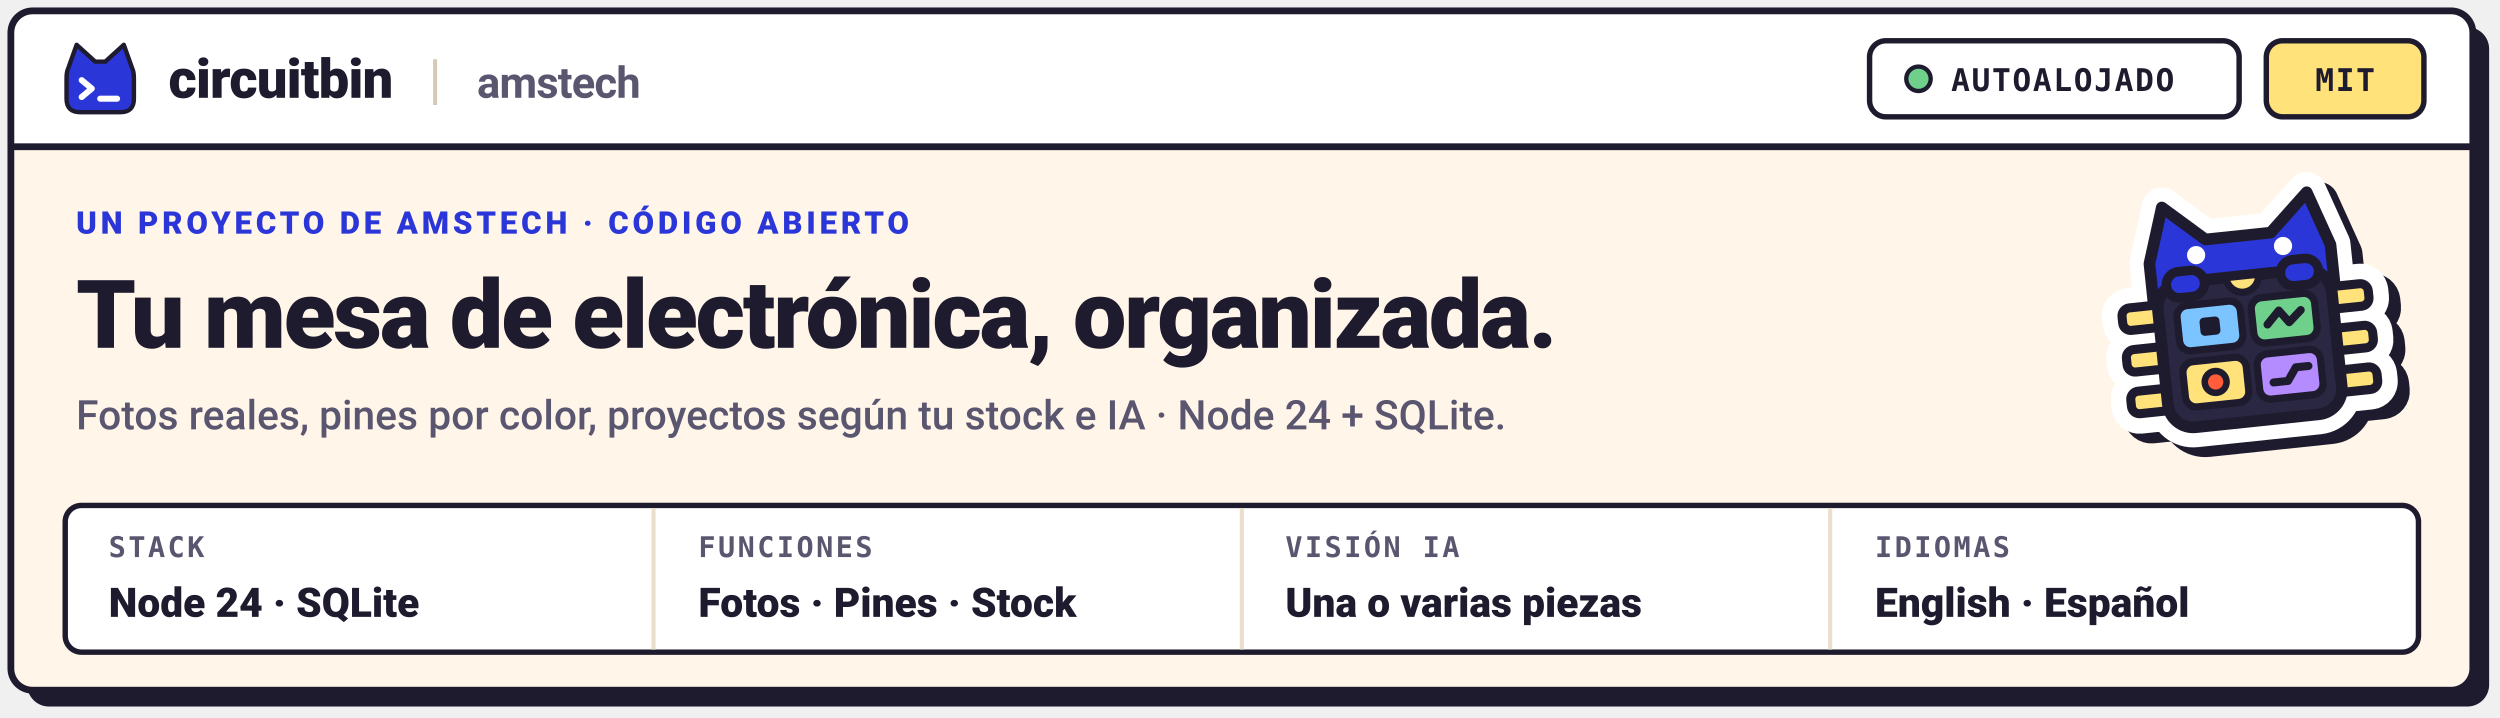
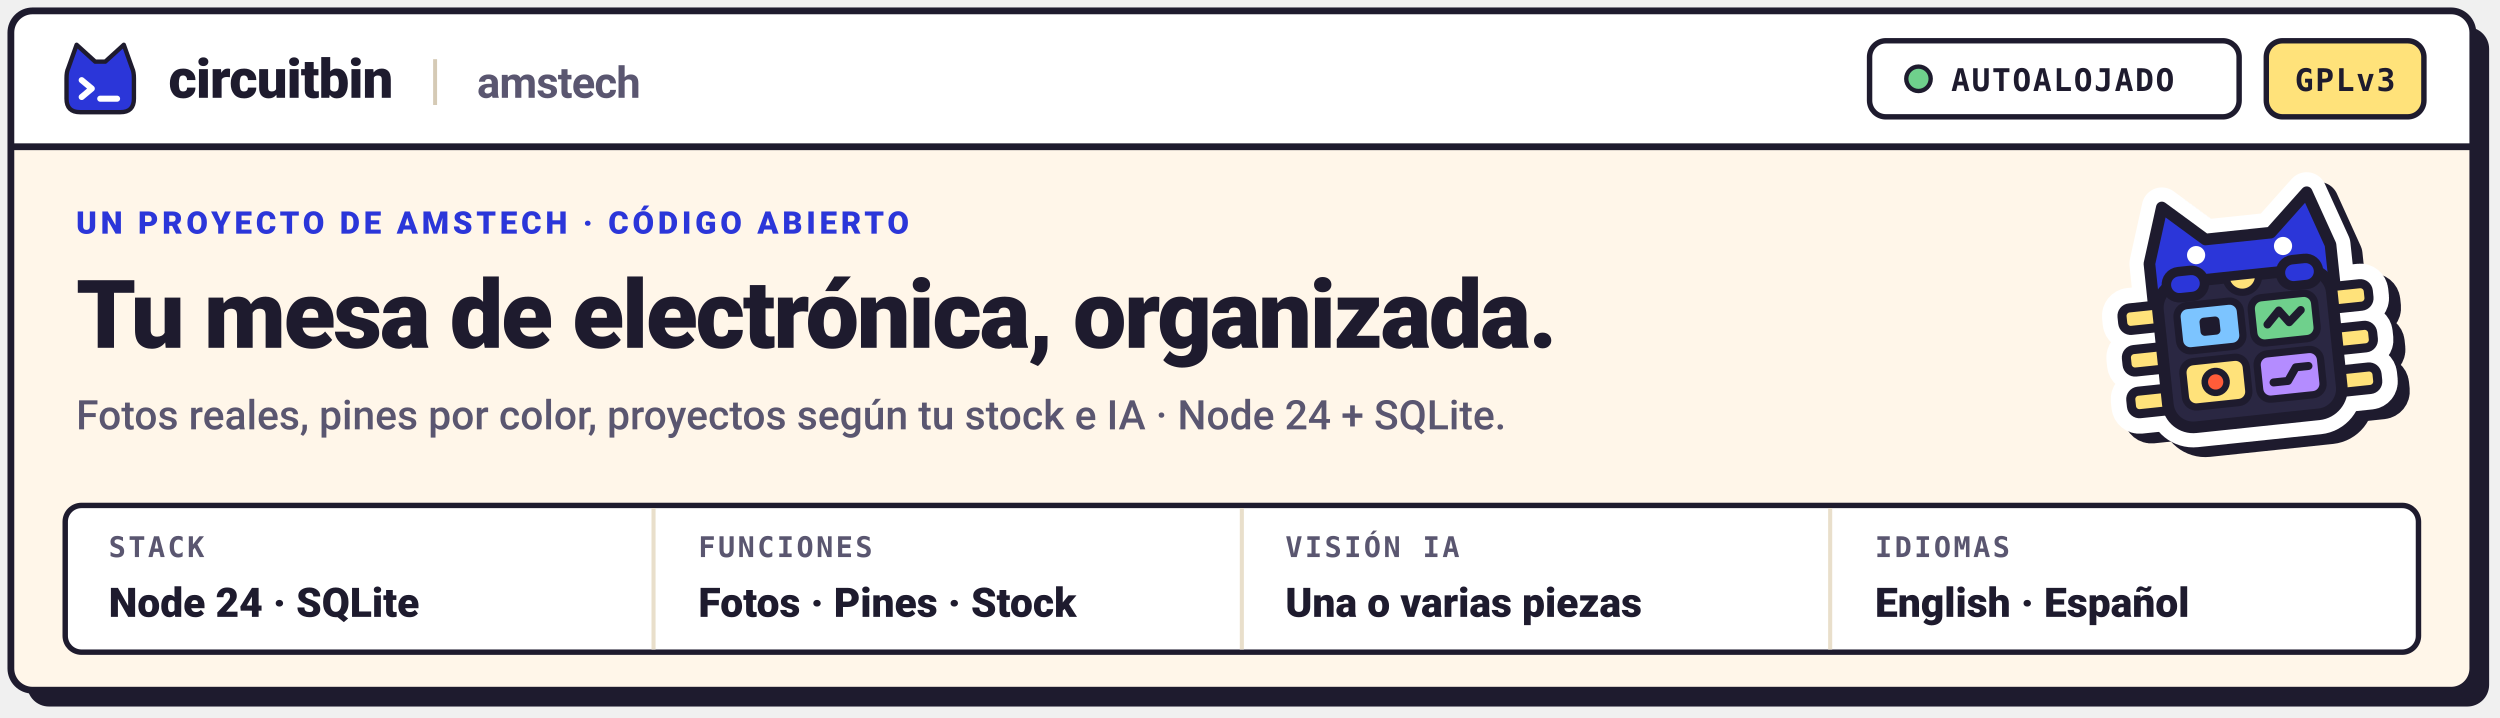
<svg xmlns="http://www.w3.org/2000/svg" viewBox="0 0 920 264" width="920" height="264" role="img" aria-label="CircuitBin — Un proyecto de AMSTech. Almacén digital de electrónica con fotos reales, pines por color, proyectos según tu stock e IA.">
  <rect x="10" y="10" width="906" height="250" rx="8" fill="#1E1B2E" />
  <rect x="4" y="4" width="906" height="250" rx="8" fill="#FFF6E9" />
  <path d="M12 4H902A8 8 0 0 1 910 12V54H4V12A8 8 0 0 1 12 4Z" fill="#FFFFFF" />
  <line x1="4" y1="54" x2="910" y2="54" stroke="#1E1B2E" stroke-width="2.5" />
  <rect x="4" y="4" width="906" height="250" rx="8" fill="none" stroke="#1E1B2E" stroke-width="2.5" />
  <g transform="translate(22 14) scale(0.62)">
    <path d="M10 4L21 14h6L38 4l5 14q1 2 1 6v12q0 8-8 8H12q-8 0-8-8V24q0-4 1-6z" fill="#2B36D9" stroke="#1E1B2E" stroke-width="2.6" stroke-linejoin="round" />
    <path d="M13 25l6 5-6 5M24 36h10" fill="none" stroke="#FFFFFF" stroke-width="3.6" stroke-linecap="round" stroke-linejoin="round" />
  </g>
  <text x="62" y="36" font-family="system-ui, -apple-system, 'Segoe UI', Roboto, sans-serif" font-size="20" letter-spacing="-0.3">
    <tspan font-weight="800" fill="#1E1B2E">circuitbin</tspan>
    <tspan dx="8" font-weight="400" fill="#D5CAB5">|</tspan>
    <tspan dx="8" font-weight="700" font-size="16" fill="#5A5670">amstech</tspan>
  </text>
  <rect x="688" y="15" width="136" height="28" rx="6" fill="#FFFFFF" stroke="#1E1B2E" stroke-width="2" />
  <circle cx="706" cy="29" r="4.5" fill="#6FD08C" stroke="#1E1B2E" stroke-width="1.6" />
  <text x="718" y="33.5" font-family="ui-monospace, 'Cascadia Code', Consolas, Menlo, monospace" font-size="11.5" font-weight="700" letter-spacing="0.6" fill="#1E1B2E">AUTOALOJADO</text>
  <rect x="834" y="15" width="58" height="28" rx="6" fill="#FFE27A" stroke="#1E1B2E" stroke-width="2" />
-   <text x="863" y="33.5" text-anchor="middle" font-family="ui-monospace, 'Cascadia Code', Consolas, Menlo, monospace" font-size="11.5" font-weight="700" letter-spacing="0.6" fill="#1E1B2E">MIT</text>
+   <text x="863" y="33.5" text-anchor="middle" font-family="ui-monospace, 'Cascadia Code', Consolas, Menlo, monospace" font-size="11.5" font-weight="700" letter-spacing="0.6" fill="#1E1B2E">GPLv3</text>
  <text x="28" y="86" font-family="system-ui, -apple-system, 'Segoe UI', Roboto, sans-serif" font-size="11.5" font-weight="800" letter-spacing="1.4" fill="#2B36D9">UN PROYECTO DE AMSTECH · CÓDIGO ABIERTO</text>
  <text x="28" y="128" font-family="system-ui, -apple-system, 'Segoe UI', Roboto, sans-serif" font-size="35" font-weight="800" letter-spacing="-0.8" fill="#1E1B2E">Tu mesa de electrónica, organizada.</text>
  <text x="28" y="158" font-family="system-ui, -apple-system, 'Segoe UI', Roboto, sans-serif" font-size="15" font-weight="500" fill="#5A5670">Fotos reales, pines por color, proyectos según tu stock e IA · Node 24 + SQLite.</text>
  <g transform="translate(778 68) rotate(-6 48 44) scale(1.34)">
    <g transform="translate(3 3)" fill="#1E1B2E" stroke="#1E1B2E" stroke-width="11" stroke-linejoin="round">
      <path d="M16 4l11 10h18L56 4l5 15v15H11V19z" />
      <rect x="2" y="30.5" width="12" height="6.2" rx="2.2" />
      <rect x="2" y="42" width="12" height="6.2" rx="2.2" />
      <rect x="2" y="53.5" width="12" height="6.2" rx="2.2" />
      <rect x="58" y="30.5" width="12" height="6.2" rx="2.2" />
      <rect x="58" y="42" width="12" height="6.2" rx="2.2" />
      <rect x="58" y="53.5" width="12" height="6.2" rx="2.2" />
      <rect x="12" y="25" width="48" height="40" rx="7" />
      <rect x="15" y="22" width="10.5" height="7.2" rx="3.6" />
      <rect x="46.5" y="22" width="10.5" height="7.2" rx="3.6" />
    </g>
    <g fill="#FFFFFF" stroke="#FFFFFF" stroke-width="11" stroke-linejoin="round">
      <path d="M16 4l11 10h18L56 4l5 15v15H11V19z" />
      <rect x="2" y="30.5" width="12" height="6.2" rx="2.2" />
      <rect x="2" y="42" width="12" height="6.2" rx="2.2" />
      <rect x="2" y="53.5" width="12" height="6.2" rx="2.2" />
      <rect x="58" y="30.5" width="12" height="6.2" rx="2.2" />
      <rect x="58" y="42" width="12" height="6.2" rx="2.2" />
      <rect x="58" y="53.5" width="12" height="6.2" rx="2.2" />
      <rect x="12" y="25" width="48" height="40" rx="7" />
      <rect x="15" y="22" width="10.5" height="7.2" rx="3.6" />
      <rect x="46.5" y="22" width="10.5" height="7.2" rx="3.6" />
    </g>
    <path d="M16 4l11 10h18L56 4l5 15v13H11V19z" fill="#2B36D9" stroke="#1E1B2E" stroke-width="3.2" stroke-linejoin="round" />
    <circle cx="24" cy="18" r="2.5" fill="#FFFFFF" />
    <circle cx="48" cy="18" r="2.5" fill="#FFFFFF" />
    <g fill="#FFE27A" stroke="#1E1B2E" stroke-width="2.5" stroke-linejoin="round">
      <rect x="2" y="30.5" width="12" height="6.2" rx="2.2" />
      <rect x="2" y="42" width="12" height="6.2" rx="2.2" />
      <rect x="2" y="53.5" width="12" height="6.2" rx="2.2" />
      <rect x="58" y="30.5" width="12" height="6.2" rx="2.2" />
      <rect x="58" y="42" width="12" height="6.2" rx="2.2" />
      <rect x="58" y="53.5" width="12" height="6.2" rx="2.2" />
    </g>
    <rect x="12" y="25" width="48" height="40" rx="7" fill="#2A2742" stroke="#1E1B2E" stroke-width="3.2" />
    <rect x="17" y="31.5" width="17.5" height="12.5" rx="3" fill="#7CC4FF" stroke="#1E1B2E" stroke-width="2" />
    <rect x="37.5" y="31.5" width="17.5" height="12.5" rx="3" fill="#6FD08C" stroke="#1E1B2E" stroke-width="2" />
    <rect x="17" y="47" width="17.5" height="12.5" rx="3" fill="#FFE27A" stroke="#1E1B2E" stroke-width="2" />
    <rect x="37.5" y="47" width="17.5" height="12.5" rx="3" fill="#B48CFF" stroke="#1E1B2E" stroke-width="2" />
    <rect x="23" y="35.3" width="5.5" height="5" rx="1.2" fill="#1E1B2E" />
    <path d="M41.5 39 L45 35.5 L47.5 39 L51 36" fill="none" stroke="#1E1B2E" stroke-width="2.2" stroke-linecap="round" stroke-linejoin="round" />
    <circle cx="25.7" cy="53.2" r="3" fill="#FF5C39" stroke="#1E1B2E" stroke-width="1.8" />
    <path d="M41.5 55 H45.5 L48 51.5 H51.5" fill="none" stroke="#1E1B2E" stroke-width="2.2" stroke-linecap="round" stroke-linejoin="round" />
    <path d="M31.5 25 A4.5 4.5 0 0 0 40.5 25 Z" fill="#FFE27A" stroke="#1E1B2E" stroke-width="2" />
    <rect x="15" y="22" width="10.5" height="7.2" rx="3.6" fill="#2B36D9" stroke="#1E1B2E" stroke-width="2.6" />
    <rect x="46.5" y="22" width="10.5" height="7.2" rx="3.6" fill="#2B36D9" stroke="#1E1B2E" stroke-width="2.6" />
  </g>
  <rect x="24" y="186" width="866" height="54" rx="6" fill="#FFFFFF" stroke="#1E1B2E" stroke-width="2" />
  <line x1="240.5" y1="187" x2="240.5" y2="239" stroke="#E9DFCB" stroke-width="1.5" />
  <line x1="457" y1="187" x2="457" y2="239" stroke="#E9DFCB" stroke-width="1.5" />
  <line x1="673.5" y1="187" x2="673.5" y2="239" stroke="#E9DFCB" stroke-width="1.5" />
  <text x="40" y="205" font-family="ui-monospace, 'Cascadia Code', Consolas, Menlo, monospace" font-size="10.5" font-weight="700" letter-spacing="0.9" fill="#5A5670">STACK</text>
  <text x="40" y="227" font-family="system-ui, -apple-system, 'Segoe UI', Roboto, sans-serif" font-size="15" font-weight="800" fill="#1E1B2E">Node 24 · SQLite</text>
  <text x="257" y="205" font-family="ui-monospace, 'Cascadia Code', Consolas, Menlo, monospace" font-size="10.5" font-weight="700" letter-spacing="0.9" fill="#5A5670">FUNCIONES</text>
  <text x="257" y="227" font-family="system-ui, -apple-system, 'Segoe UI', Roboto, sans-serif" font-size="15" font-weight="800" fill="#1E1B2E">Fotos · Pines · Stock</text>
  <text x="473" y="205" font-family="ui-monospace, 'Cascadia Code', Consolas, Menlo, monospace" font-size="10.5" font-weight="700" letter-spacing="0.9" fill="#5A5670">VISIÓN IA</text>
  <text x="473" y="227" font-family="system-ui, -apple-system, 'Segoe UI', Roboto, sans-serif" font-size="15" font-weight="800" fill="#1E1B2E">Una o varias piezas</text>
  <text x="690" y="205" font-family="ui-monospace, 'Cascadia Code', Consolas, Menlo, monospace" font-size="10.5" font-weight="700" letter-spacing="0.9" fill="#5A5670">IDIOMAS</text>
  <text x="690" y="227" font-family="system-ui, -apple-system, 'Segoe UI', Roboto, sans-serif" font-size="15" font-weight="800" fill="#1E1B2E">English · Español</text>
</svg>
